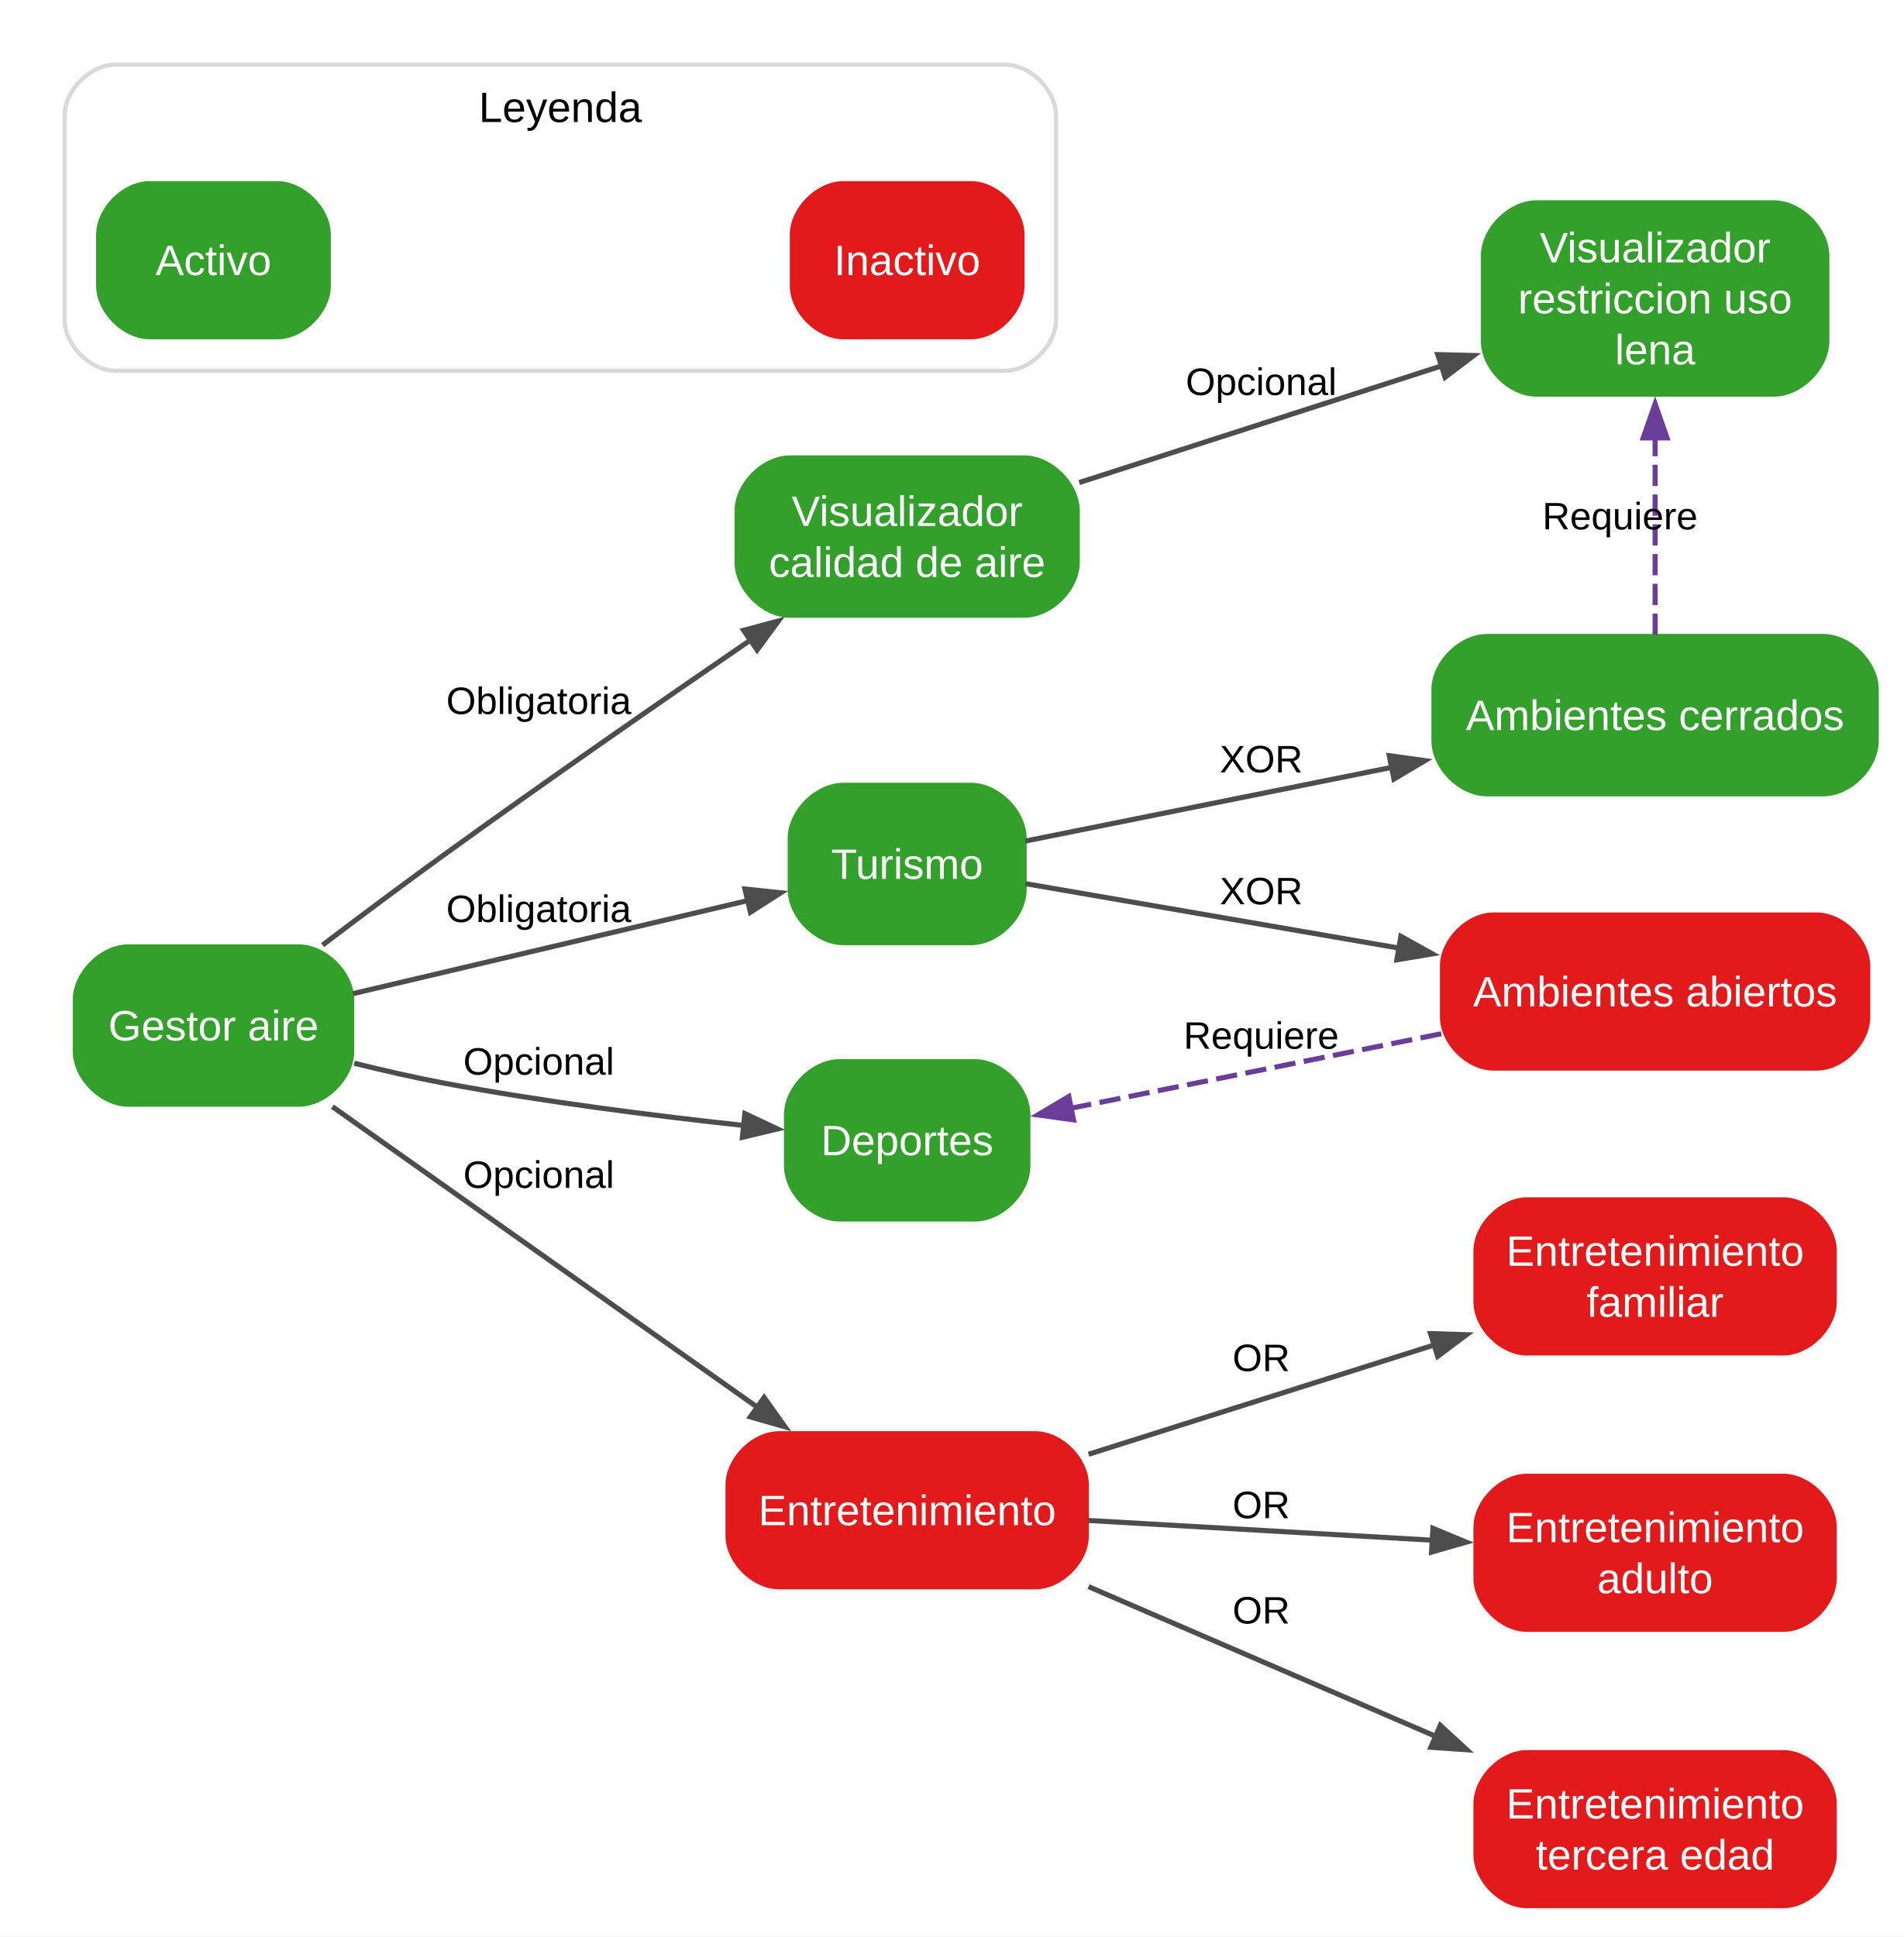
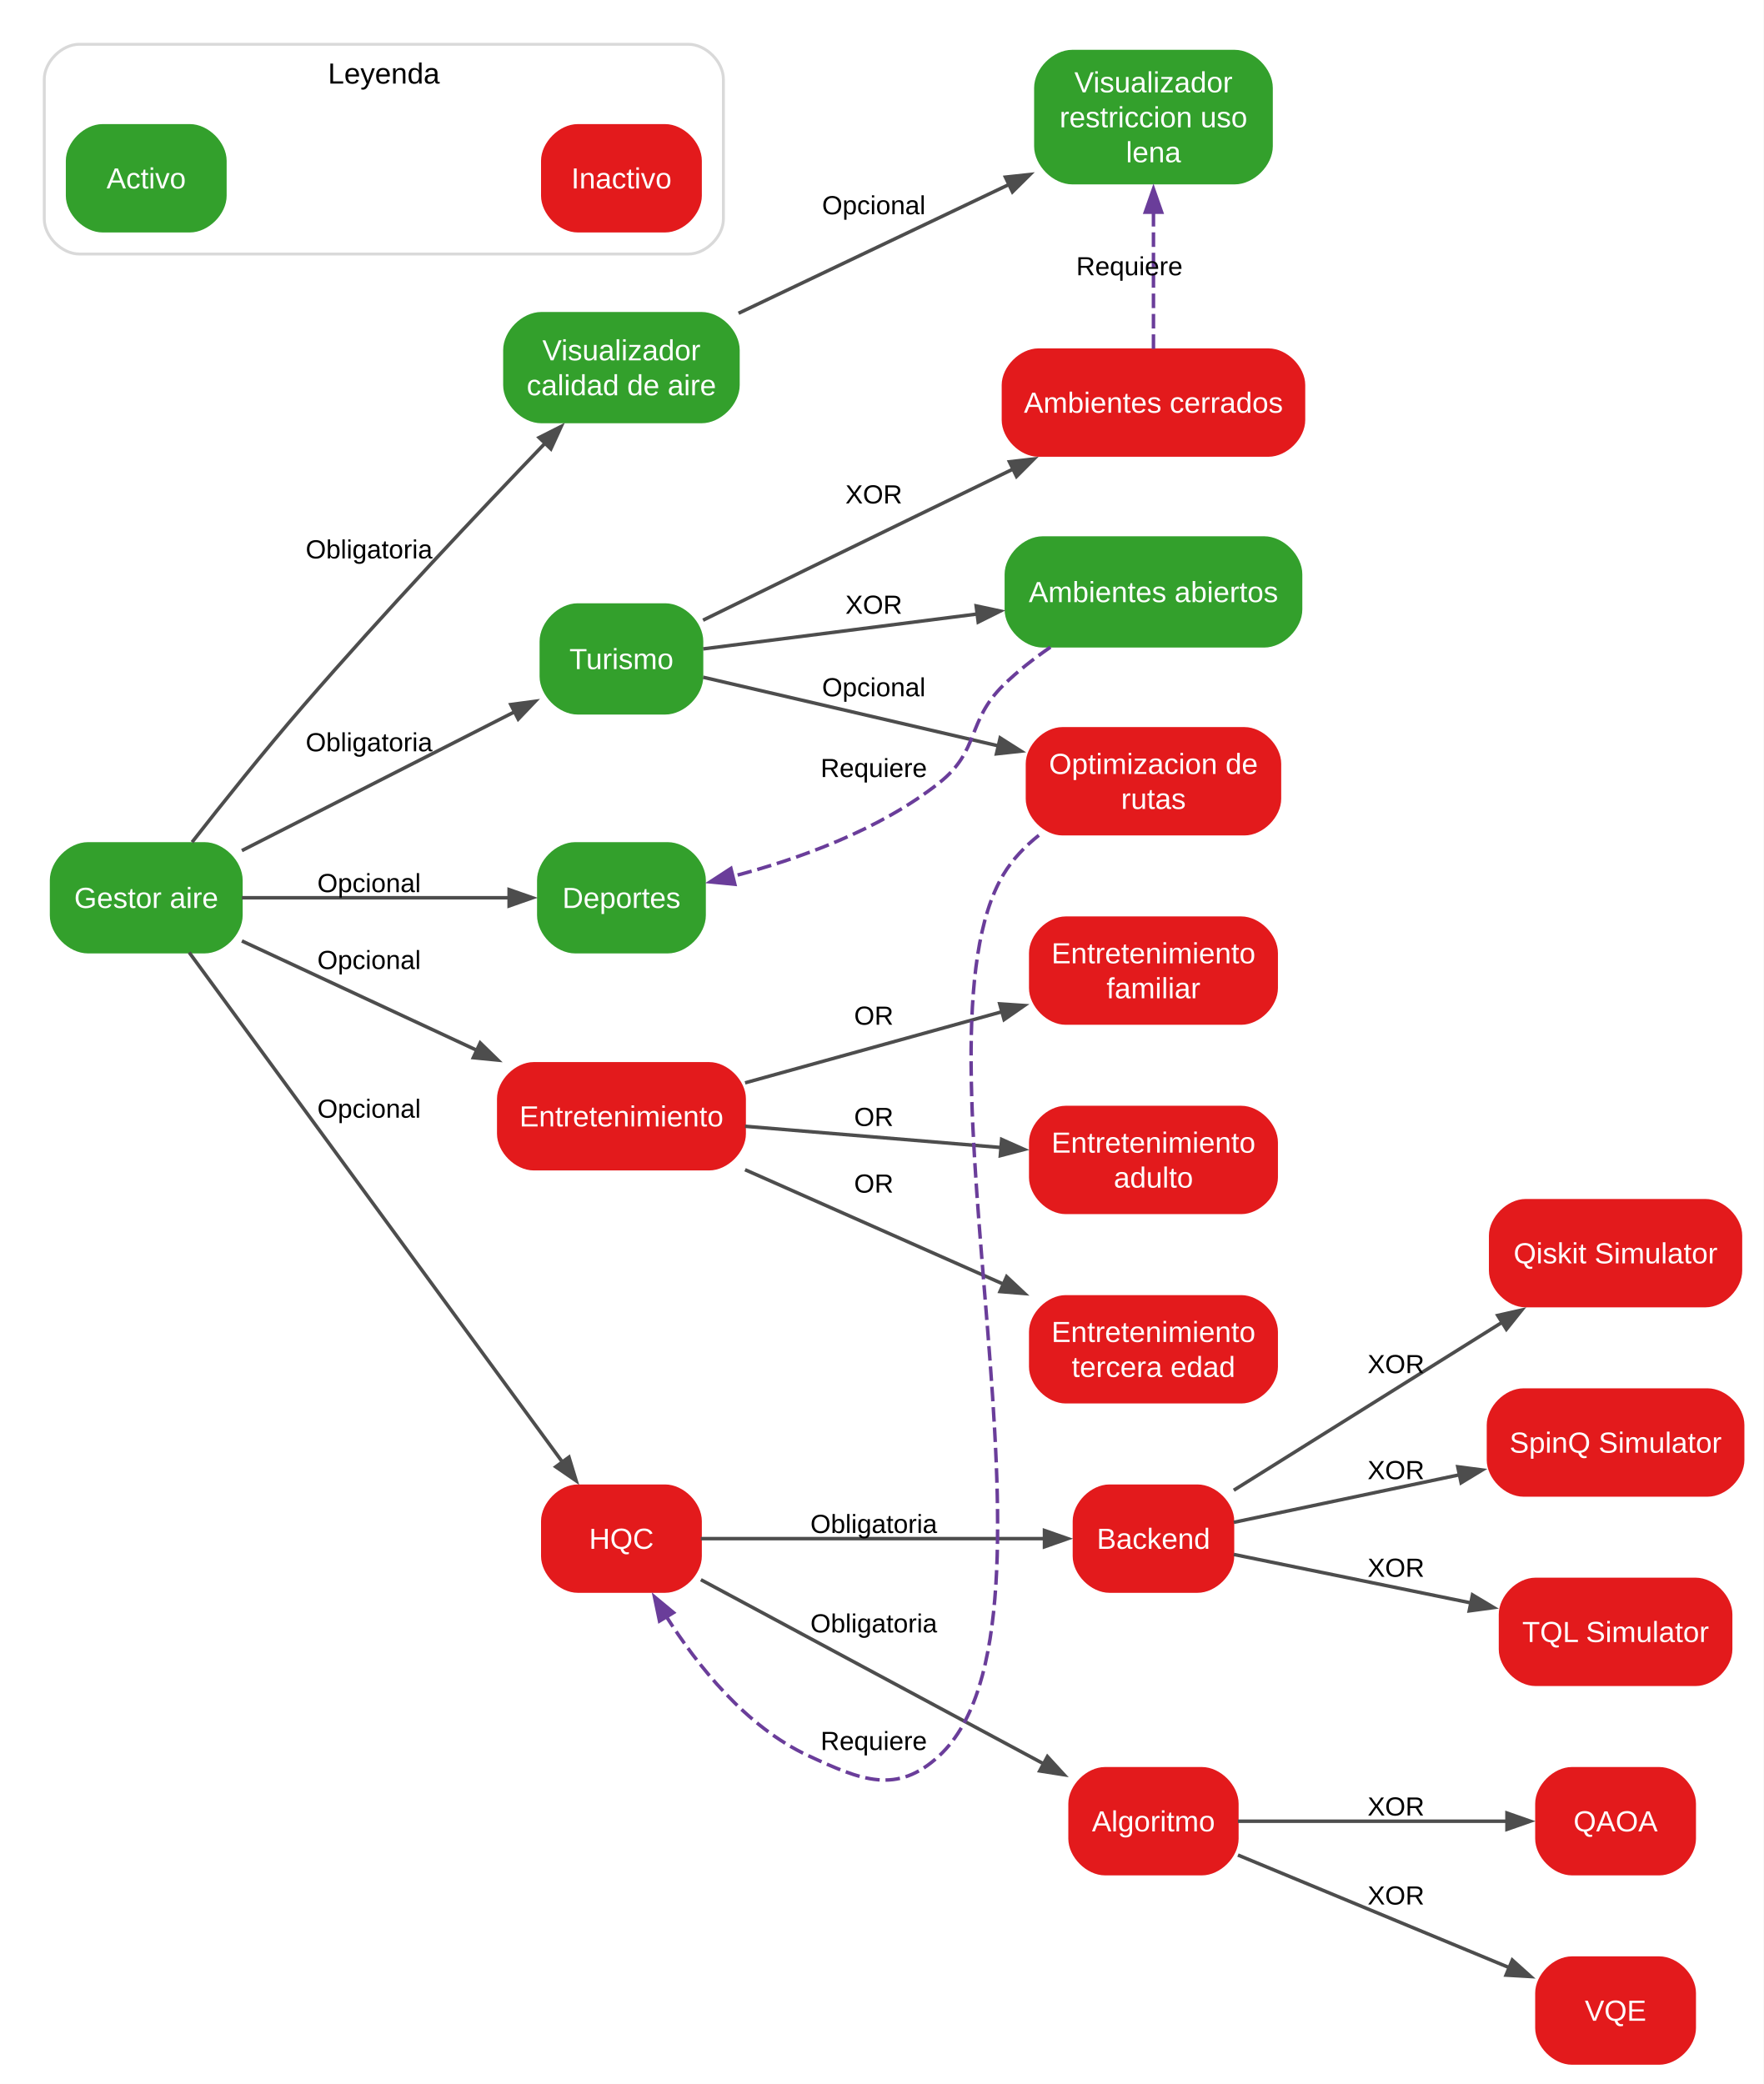
- <svg xmlns="http://www.w3.org/2000/svg" width="684pt" height="696pt" viewBox="0.00 0.00 684.00 696.00">
-   <g id="graph0" class="graph" transform="scale(1.52778 1.52778) rotate(0) translate(7.2 448.2)">
-     <polygon fill="white" stroke="none" points="-7.2,7.2 -7.2,-448.2 440.7,-448.2 440.7,7.2 -7.2,7.2" />
+ <svg xmlns="http://www.w3.org/2000/svg" width="925pt" height="1093pt" viewBox="0.00 0.00 925.00 1093.00">
+   <g id="graph0" class="graph" transform="scale(1.52778 1.52778) rotate(0) translate(7.2 708.2)">
+     <polygon fill="white" stroke="none" points="-7.2,7.2 -7.2,-708.2 598.2,-708.2 598.2,7.2 -7.2,7.2" />
    <g id="clust1" class="cluster">
-       <path fill="none" stroke="#d9d9d9" d="M20,-361C20,-361 229.12,-361 229.12,-361 235.12,-361 241.12,-367 241.12,-373 241.12,-373 241.12,-421 241.12,-421 241.12,-427 235.12,-433 229.12,-433 229.12,-433 20,-433 20,-433 14,-433 8,-427 8,-421 8,-421 8,-373 8,-373 8,-367 14,-361 20,-361" />
-       <text xml:space="preserve" text-anchor="middle" x="124.56" y="-419.5" font-family="Arial" font-size="10.00">Leyenda</text>
+       <path fill="none" stroke="#d9d9d9" d="M20,-621C20,-621 229.12,-621 229.12,-621 235.12,-621 241.12,-627 241.12,-633 241.12,-633 241.12,-681 241.12,-681 241.12,-687 235.12,-693 229.12,-693 229.12,-693 20,-693 20,-693 14,-693 8,-687 8,-681 8,-681 8,-633 8,-633 8,-627 14,-621 20,-621" />
+       <text xml:space="preserve" text-anchor="middle" x="124.56" y="-679.5" font-family="Arial" font-size="10.00">Leyenda</text>
    </g>
    <g id="node1" class="node">
-       <path fill="#33a02c" stroke="#33a02c" stroke-width="2.2" d="M63,-225C63,-225 23,-225 23,-225 17,-225 11,-219 11,-213 11,-213 11,-201 11,-201 11,-195 17,-189 23,-189 23,-189 63,-189 63,-189 69,-189 75,-195 75,-201 75,-201 75,-213 75,-213 75,-219 69,-225 63,-225" />
-       <text xml:space="preserve" text-anchor="middle" x="43" y="-203.5" font-family="Arial" font-size="10.00" fill="white">Gestor aire</text>
+       <path fill="#33a02c" stroke="#33a02c" stroke-width="2.2" d="M63,-418C63,-418 23,-418 23,-418 17,-418 11,-412 11,-406 11,-406 11,-394 11,-394 11,-388 17,-382 23,-382 23,-382 63,-382 63,-382 69,-382 75,-388 75,-394 75,-394 75,-406 75,-406 75,-412 69,-418 63,-418" />
+       <text xml:space="preserve" text-anchor="middle" x="43" y="-396.5" font-family="Arial" font-size="10.00" fill="white">Gestor aire</text>
    </g>
    <g id="node2" class="node">
-       <path fill="#33a02c" stroke="#33a02c" stroke-width="2.2" d="M233.62,-340C233.62,-340 178.62,-340 178.62,-340 172.62,-340 166.62,-334 166.62,-328 166.62,-328 166.62,-316 166.62,-316 166.62,-310 172.62,-304 178.62,-304 178.62,-304 233.62,-304 233.62,-304 239.62,-304 245.62,-310 245.62,-316 245.62,-316 245.62,-328 245.62,-328 245.62,-334 239.62,-340 233.62,-340" />
-       <text xml:space="preserve" text-anchor="middle" x="206.12" y="-324.5" font-family="Arial" font-size="10.00" fill="white">Visualizador</text>
-       <text xml:space="preserve" text-anchor="middle" x="206.12" y="-312.5" font-family="Arial" font-size="10.00" fill="white">calidad de aire</text>
+       <path fill="#33a02c" stroke="#33a02c" stroke-width="2.2" d="M233.62,-600C233.62,-600 178.62,-600 178.62,-600 172.62,-600 166.62,-594 166.62,-588 166.62,-588 166.62,-576 166.62,-576 166.62,-570 172.62,-564 178.62,-564 178.62,-564 233.62,-564 233.62,-564 239.62,-564 245.62,-570 245.62,-576 245.62,-576 245.62,-588 245.62,-588 245.62,-594 239.62,-600 233.62,-600" />
+       <text xml:space="preserve" text-anchor="middle" x="206.12" y="-584.5" font-family="Arial" font-size="10.00" fill="white">Visualizador</text>
+       <text xml:space="preserve" text-anchor="middle" x="206.12" y="-572.5" font-family="Arial" font-size="10.00" fill="white">calidad de aire</text>
    </g>
    <g id="edge1" class="edge">
-       <path fill="none" stroke="#4d4d4d" stroke-width="1.2" d="M68.65,-225.93C77.53,-232.66 87.66,-240.24 97,-247 120.85,-264.26 148.1,-283.16 169.27,-297.66" />
-       <polygon fill="#4d4d4d" stroke="#4d4d4d" stroke-width="1.2" points="167.67,-299.96 175.86,-302.16 170.83,-295.34 167.67,-299.96" />
-       <text xml:space="preserve" text-anchor="middle" x="119.5" y="-280.27" font-family="Arial" font-size="9.00">Obligatoria</text>
+       <path fill="none" stroke="#4d4d4d" stroke-width="1.2" d="M58.72,-419.08C69.16,-432.42 83.63,-450.55 97,-466 124.59,-497.88 157.87,-533.14 180.16,-556.31" />
+       <polygon fill="#4d4d4d" stroke="#4d4d4d" stroke-width="1.2" points="177.87,-557.98 185.44,-561.8 181.9,-554.09 177.87,-557.98" />
+       <text xml:space="preserve" text-anchor="middle" x="119.5" y="-516.51" font-family="Arial" font-size="9.00">Obligatoria</text>
    </g>
    <g id="node4" class="node">
-       <path fill="#33a02c" stroke="#33a02c" stroke-width="2.2" d="M221.12,-263C221.12,-263 191.12,-263 191.12,-263 185.12,-263 179.12,-257 179.12,-251 179.12,-251 179.12,-239 179.12,-239 179.12,-233 185.12,-227 191.12,-227 191.12,-227 221.12,-227 221.12,-227 227.12,-227 233.12,-233 233.12,-239 233.12,-239 233.12,-251 233.12,-251 233.12,-257 227.12,-263 221.12,-263" />
-       <text xml:space="preserve" text-anchor="middle" x="206.12" y="-241.5" font-family="Arial" font-size="10.00" fill="white">Turismo</text>
+       <path fill="#33a02c" stroke="#33a02c" stroke-width="2.2" d="M221.12,-500C221.12,-500 191.12,-500 191.12,-500 185.12,-500 179.12,-494 179.12,-488 179.12,-488 179.12,-476 179.12,-476 179.12,-470 185.12,-464 191.12,-464 191.12,-464 221.12,-464 221.12,-464 227.12,-464 233.12,-470 233.12,-476 233.12,-476 233.12,-488 233.12,-488 233.12,-494 227.12,-500 221.12,-500" />
+       <text xml:space="preserve" text-anchor="middle" x="206.12" y="-478.5" font-family="Arial" font-size="10.00" fill="white">Turismo</text>
    </g>
    <g id="edge2" class="edge">
-       <path fill="none" stroke="#4d4d4d" stroke-width="1.2" d="M75.83,-214.51C102.58,-220.82 140.8,-229.83 168.75,-236.42" />
-       <polygon fill="#4d4d4d" stroke="#4d4d4d" stroke-width="1.2" points="167.97,-239.11 176.4,-238.23 169.26,-233.66 167.97,-239.11" />
-       <text xml:space="preserve" text-anchor="middle" x="119.5" y="-231.35" font-family="Arial" font-size="9.00">Obligatoria</text>
+       <path fill="none" stroke="#4d4d4d" stroke-width="1.2" d="M75.83,-416.2C102.81,-429.93 141.47,-449.6 169.48,-463.86" />
+       <polygon fill="#4d4d4d" stroke="#4d4d4d" stroke-width="1.2" points="168.15,-466.33 176.55,-467.46 170.69,-461.33 168.15,-466.33" />
+       <text xml:space="preserve" text-anchor="middle" x="119.5" y="-450.29" font-family="Arial" font-size="9.00">Obligatoria</text>
    </g>
    <g id="node7" class="node">
-       <path fill="#33a02c" stroke="#33a02c" stroke-width="2.2" d="M222,-198C222,-198 190.25,-198 190.25,-198 184.25,-198 178.25,-192 178.25,-186 178.25,-186 178.25,-174 178.25,-174 178.25,-168 184.25,-162 190.25,-162 190.25,-162 222,-162 222,-162 228,-162 234,-168 234,-174 234,-174 234,-186 234,-186 234,-192 228,-198 222,-198" />
-       <text xml:space="preserve" text-anchor="middle" x="206.12" y="-176.5" font-family="Arial" font-size="10.00" fill="white">Deportes</text>
+       <path fill="#33a02c" stroke="#33a02c" stroke-width="2.2" d="M222,-418C222,-418 190.25,-418 190.25,-418 184.25,-418 178.25,-412 178.25,-406 178.25,-406 178.25,-394 178.25,-394 178.25,-388 184.25,-382 190.25,-382 190.25,-382 222,-382 222,-382 228,-382 234,-388 234,-394 234,-394 234,-406 234,-406 234,-412 228,-418 222,-418" />
+       <text xml:space="preserve" text-anchor="middle" x="206.12" y="-396.5" font-family="Arial" font-size="10.00" fill="white">Deportes</text>
    </g>
    <g id="edge3" class="edge">
-       <path fill="none" stroke="#4d4d4d" stroke-width="1.2" d="M76.09,-198.14C82.95,-196.44 90.19,-194.79 97,-193.5 120.43,-189.07 147,-185.73 167.93,-183.48" />
-       <polygon fill="#4d4d4d" stroke="#4d4d4d" stroke-width="1.2" points="167.95,-186.29 175.62,-182.68 167.37,-180.72 167.95,-186.29" />
-       <text xml:space="preserve" text-anchor="middle" x="119.5" y="-195.45" font-family="Arial" font-size="9.00">Opcional</text>
+       <path fill="none" stroke="#4d4d4d" stroke-width="1.2" d="M75.83,-400C102.22,-400 139.77,-400 167.61,-400" />
+       <polygon fill="#4d4d4d" stroke="#4d4d4d" stroke-width="1.2" points="167.57,-402.8 175.57,-400 167.57,-397.2 167.57,-402.8" />
+       <text xml:space="preserve" text-anchor="middle" x="119.5" y="-401.95" font-family="Arial" font-size="9.00">Opcional</text>
    </g>
    <g id="node8" class="node">
-       <path fill="#e31a1c" stroke="#e31a1c" stroke-width="1.2" d="M236.25,-111C236.25,-111 176,-111 176,-111 170,-111 164,-105 164,-99 164,-99 164,-87 164,-87 164,-81 170,-75 176,-75 176,-75 236.25,-75 236.25,-75 242.25,-75 248.25,-81 248.25,-87 248.25,-87 248.25,-99 248.25,-99 248.25,-105 242.25,-111 236.25,-111" />
-       <text xml:space="preserve" text-anchor="middle" x="206.12" y="-89.5" font-family="Arial" font-size="10.00" fill="white">Entretenimiento</text>
+       <path fill="#e31a1c" stroke="#e31a1c" stroke-width="1.2" d="M236.25,-343C236.25,-343 176,-343 176,-343 170,-343 164,-337 164,-331 164,-331 164,-319 164,-319 164,-313 170,-307 176,-307 176,-307 236.25,-307 236.25,-307 242.25,-307 248.25,-313 248.25,-319 248.25,-319 248.25,-331 248.25,-331 248.25,-337 242.25,-343 236.25,-343" />
+       <text xml:space="preserve" text-anchor="middle" x="206.12" y="-321.5" font-family="Arial" font-size="10.00" fill="white">Entretenimiento</text>
    </g>
    <g id="edge4" class="edge">
-       <path fill="none" stroke="#4d4d4d" stroke-width="1.2" d="M70.97,-187.92C98.52,-168.43 141.37,-138.11 171.21,-117" />
-       <polygon fill="#4d4d4d" stroke="#4d4d4d" stroke-width="1.2" points="172.48,-119.53 177.39,-112.62 169.24,-114.96 172.48,-119.53" />
-       <text xml:space="preserve" text-anchor="middle" x="119.5" y="-168.82" font-family="Arial" font-size="9.00">Opcional</text>
+       <path fill="none" stroke="#4d4d4d" stroke-width="1.2" d="M75.83,-385.18C98.9,-374.44 130.52,-359.73 156.71,-347.54" />
+       <polygon fill="#4d4d4d" stroke="#4d4d4d" stroke-width="1.2" points="157.64,-350.19 163.71,-344.28 155.28,-345.11 157.64,-350.19" />
+       <text xml:space="preserve" text-anchor="middle" x="119.5" y="-375.55" font-family="Arial" font-size="9.00">Opcional</text>
+     </g>
+     <g id="node12" class="node">
+       <path fill="#e31a1c" stroke="#e31a1c" stroke-width="1.2" d="M221.12,-198C221.12,-198 191.12,-198 191.12,-198 185.12,-198 179.12,-192 179.12,-186 179.12,-186 179.12,-174 179.12,-174 179.12,-168 185.12,-162 191.12,-162 191.12,-162 221.12,-162 221.12,-162 227.12,-162 233.12,-168 233.12,-174 233.12,-174 233.12,-186 233.12,-186 233.12,-192 227.12,-198 221.12,-198" />
+       <text xml:space="preserve" text-anchor="middle" x="206.12" y="-176.5" font-family="Arial" font-size="10.00" fill="white">HQC</text>
+     </g>
+     <g id="edge5" class="edge">
+       <path fill="none" stroke="#4d4d4d" stroke-width="1.2" d="M57.74,-381.24C86.47,-342.02 152.96,-251.23 185.9,-206.24" />
+       <polygon fill="#4d4d4d" stroke="#4d4d4d" stroke-width="1.2" points="188.11,-207.97 190.58,-199.86 183.59,-204.66 188.11,-207.97" />
+       <text xml:space="preserve" text-anchor="middle" x="119.5" y="-324.51" font-family="Arial" font-size="9.00">Opcional</text>
    </g>
    <g id="node3" class="node">
-       <path fill="#33a02c" stroke="#33a02c" stroke-width="2.2" d="M409.88,-400C409.88,-400 354.12,-400 354.12,-400 348.12,-400 342.12,-394 342.12,-388 342.12,-388 342.12,-368 342.12,-368 342.12,-362 348.12,-356 354.12,-356 354.12,-356 409.88,-356 409.88,-356 415.88,-356 421.88,-362 421.88,-368 421.88,-368 421.88,-388 421.88,-388 421.88,-394 415.88,-400 409.88,-400" />
-       <text xml:space="preserve" text-anchor="middle" x="382" y="-386.5" font-family="Arial" font-size="10.00" fill="white">Visualizador</text>
-       <text xml:space="preserve" text-anchor="middle" x="382" y="-374.5" font-family="Arial" font-size="10.00" fill="white">restriccion uso</text>
-       <text xml:space="preserve" text-anchor="middle" x="382" y="-362.5" font-family="Arial" font-size="10.00" fill="white">lena</text>
-     </g>
-     <g id="edge5" class="edge">
-       <path fill="none" stroke="#4d4d4d" stroke-width="1.2" d="M246.58,-334.71C271.86,-342.85 304.85,-353.48 331.83,-362.16" />
-       <polygon fill="#4d4d4d" stroke="#4d4d4d" stroke-width="1.2" points="330.9,-364.8 339.37,-364.59 332.61,-359.47 330.9,-364.8" />
-       <text xml:space="preserve" text-anchor="middle" x="289.38" y="-355.3" font-family="Arial" font-size="9.00">Opcional</text>
+       <path fill="#33a02c" stroke="#33a02c" stroke-width="2.2" d="M416.62,-690C416.62,-690 360.88,-690 360.88,-690 354.88,-690 348.88,-684 348.88,-678 348.88,-678 348.88,-658 348.88,-658 348.88,-652 354.88,-646 360.88,-646 360.88,-646 416.62,-646 416.62,-646 422.62,-646 428.62,-652 428.62,-658 428.62,-658 428.62,-678 428.62,-678 428.62,-684 422.62,-690 416.62,-690" />
+       <text xml:space="preserve" text-anchor="middle" x="388.75" y="-676.5" font-family="Arial" font-size="10.00" fill="white">Visualizador</text>
+       <text xml:space="preserve" text-anchor="middle" x="388.75" y="-664.5" font-family="Arial" font-size="10.00" fill="white">restriccion uso</text>
+       <text xml:space="preserve" text-anchor="middle" x="388.75" y="-652.5" font-family="Arial" font-size="10.00" fill="white">lena</text>
+     </g>
+     <g id="edge6" class="edge">
+       <path fill="none" stroke="#4d4d4d" stroke-width="1.2" d="M246.32,-600.66C273.59,-613.64 310.13,-631.04 339.23,-644.9" />
+       <polygon fill="#4d4d4d" stroke="#4d4d4d" stroke-width="1.2" points="337.94,-647.39 346.37,-648.3 340.35,-642.33 337.94,-647.39" />
+       <text xml:space="preserve" text-anchor="middle" x="292.75" y="-634.65" font-family="Arial" font-size="9.00">Opcional</text>
    </g>
    <g id="node5" class="node">
-       <path fill="#33a02c" stroke="#33a02c" stroke-width="2.2" d="M421.5,-298C421.5,-298 342.5,-298 342.5,-298 336.5,-298 330.5,-292 330.5,-286 330.5,-286 330.5,-274 330.5,-274 330.5,-268 336.5,-262 342.5,-262 342.5,-262 421.5,-262 421.5,-262 427.5,-262 433.5,-268 433.5,-274 433.5,-274 433.5,-286 433.5,-286 433.5,-292 427.5,-298 421.5,-298" />
-       <text xml:space="preserve" text-anchor="middle" x="382" y="-276.5" font-family="Arial" font-size="10.00" fill="white">Ambientes cerrados</text>
-     </g>
-     <g id="edge6" class="edge">
-       <path fill="none" stroke="#4d4d4d" stroke-width="1.2" d="M233.91,-250.39C256.86,-255.01 290.78,-261.84 320.27,-267.77" />
-       <polygon fill="#4d4d4d" stroke="#4d4d4d" stroke-width="1.2" points="319.49,-270.47 327.88,-269.31 320.59,-264.98 319.49,-270.47" />
-       <text xml:space="preserve" text-anchor="middle" x="289.38" y="-266.55" font-family="Arial" font-size="9.00">XOR</text>
+       <path fill="#e31a1c" stroke="#e31a1c" stroke-width="1.2" d="M428.25,-588C428.25,-588 349.25,-588 349.25,-588 343.25,-588 337.25,-582 337.25,-576 337.25,-576 337.25,-564 337.25,-564 337.25,-558 343.25,-552 349.25,-552 349.25,-552 428.25,-552 428.25,-552 434.25,-552 440.25,-558 440.25,-564 440.25,-564 440.25,-576 440.25,-576 440.25,-582 434.25,-588 428.25,-588" />
+       <text xml:space="preserve" text-anchor="middle" x="388.75" y="-566.5" font-family="Arial" font-size="10.00" fill="white">Ambientes cerrados</text>
+     </g>
+     <g id="edge7" class="edge">
+       <path fill="none" stroke="#4d4d4d" stroke-width="1.2" d="M234.14,-495.3C245.31,-500.8 258.4,-507.22 270.25,-513 293.44,-524.32 319.24,-536.84 340.74,-547.26" />
+       <polygon fill="#4d4d4d" stroke="#4d4d4d" stroke-width="1.2" points="339.31,-549.68 347.73,-550.64 341.75,-544.64 339.31,-549.68" />
+       <text xml:space="preserve" text-anchor="middle" x="292.75" y="-535.38" font-family="Arial" font-size="9.00">XOR</text>
    </g>
    <g id="node6" class="node">
-       <path fill="#e31a1c" stroke="#e31a1c" stroke-width="1.2" d="M420,-233C420,-233 344,-233 344,-233 338,-233 332,-227 332,-221 332,-221 332,-209 332,-209 332,-203 338,-197 344,-197 344,-197 420,-197 420,-197 426,-197 432,-203 432,-209 432,-209 432,-221 432,-221 432,-227 426,-233 420,-233" />
-       <text xml:space="preserve" text-anchor="middle" x="382" y="-211.5" font-family="Arial" font-size="10.00" fill="white">Ambientes abiertos</text>
-     </g>
-     <g id="edge7" class="edge">
-       <path fill="none" stroke="#4d4d4d" stroke-width="1.2" d="M233.91,-240.38C257.29,-236.34 292.06,-230.35 321.92,-225.19" />
-       <polygon fill="#4d4d4d" stroke="#4d4d4d" stroke-width="1.2" points="322.22,-227.98 329.63,-223.86 321.27,-222.46 322.22,-227.98" />
-       <text xml:space="preserve" text-anchor="middle" x="289.38" y="-235.52" font-family="Arial" font-size="9.00">XOR</text>
+       <path fill="#33a02c" stroke="#33a02c" stroke-width="2.2" d="M426.75,-523C426.75,-523 350.75,-523 350.75,-523 344.75,-523 338.75,-517 338.75,-511 338.75,-511 338.75,-499 338.75,-499 338.75,-493 344.75,-487 350.75,-487 350.75,-487 426.75,-487 426.75,-487 432.75,-487 438.75,-493 438.75,-499 438.75,-499 438.75,-511 438.75,-511 438.75,-517 432.75,-523 426.75,-523" />
+       <text xml:space="preserve" text-anchor="middle" x="388.75" y="-501.5" font-family="Arial" font-size="10.00" fill="white">Ambientes abiertos</text>
    </g>
    <g id="edge8" class="edge">
-       <path fill="none" stroke="#6a3d9a" stroke-width="1.2" stroke-dasharray="5,2" d="M382,-298.9C382,-312.04 382,-329.89 382,-345.31" />
-       <polygon fill="#6a3d9a" stroke="#6a3d9a" stroke-width="1.2" points="379.2,-345.21 382,-353.21 384.8,-345.21 379.2,-345.21" />
-       <text xml:space="preserve" text-anchor="middle" x="373.75" y="-323.7" font-family="Arial" font-size="9.00">Requiere</text>
+       <path fill="none" stroke="#4d4d4d" stroke-width="1.2" d="M234.17,-485.44C258.96,-488.6 296.54,-493.39 328.32,-497.43" />
+       <polygon fill="#4d4d4d" stroke="#4d4d4d" stroke-width="1.2" points="327.89,-500.2 336.18,-498.43 328.59,-494.64 327.89,-500.2" />
+       <text xml:space="preserve" text-anchor="middle" x="292.75" y="-497.51" font-family="Arial" font-size="9.00">XOR</text>
+     </g>
+     <g id="node20" class="node">
+       <path fill="#e31a1c" stroke="#e31a1c" stroke-width="1.2" d="M420,-458C420,-458 357.5,-458 357.5,-458 351.5,-458 345.5,-452 345.5,-446 345.5,-446 345.5,-434 345.5,-434 345.5,-428 351.5,-422 357.5,-422 357.5,-422 420,-422 420,-422 426,-422 432,-428 432,-434 432,-434 432,-446 432,-446 432,-452 426,-458 420,-458" />
+       <text xml:space="preserve" text-anchor="middle" x="388.75" y="-442.5" font-family="Arial" font-size="10.00" fill="white">Optimizacion de</text>
+       <text xml:space="preserve" text-anchor="middle" x="388.75" y="-430.5" font-family="Arial" font-size="10.00" fill="white">rutas</text>
    </g>
    <g id="edge9" class="edge">
-       <path fill="none" stroke="#6a3d9a" stroke-width="1.2" stroke-dasharray="5,2" d="M331.73,-205.08C303.98,-199.5 269.89,-192.63 244.38,-187.5" />
-       <polygon fill="#6a3d9a" stroke="#6a3d9a" stroke-width="1.2" points="245.24,-184.82 236.84,-185.98 244.13,-190.31 245.24,-184.82" />
-       <text xml:space="preserve" text-anchor="middle" x="289.38" y="-201.55" font-family="Arial" font-size="9.00">Requiere</text>
+       <path fill="none" stroke="#4d4d4d" stroke-width="1.2" d="M234.17,-475.71C260.86,-469.51 302.37,-459.85 335.51,-452.15" />
+       <polygon fill="#4d4d4d" stroke="#4d4d4d" stroke-width="1.2" points="336.13,-454.88 343.29,-450.34 334.86,-449.42 336.13,-454.88" />
+       <text xml:space="preserve" text-anchor="middle" x="292.75" y="-469.17" font-family="Arial" font-size="9.00">Opcional</text>
+     </g>
+     <g id="edge10" class="edge">
+       <path fill="none" stroke="#6a3d9a" stroke-width="1.2" stroke-dasharray="5,2" d="M388.75,-588.43C388.75,-601.75 388.75,-620.08 388.75,-635.79" />
+       <polygon fill="#6a3d9a" stroke="#6a3d9a" stroke-width="1.2" points="385.95,-635.35 388.75,-643.35 391.55,-635.35 385.95,-635.35" />
+       <text xml:space="preserve" text-anchor="middle" x="380.5" y="-613.7" font-family="Arial" font-size="9.00">Requiere</text>
+     </g>
+     <g id="edge11" class="edge">
+       <path fill="none" stroke="#6a3d9a" stroke-width="1.2" stroke-dasharray="5,2" d="M353.39,-486.04C347.68,-482.12 342.06,-477.73 337.25,-473 324.55,-460.51 329.21,-450.56 315.25,-439.5 294.65,-423.18 266.67,-413.2 244.34,-407.36" />
+       <polygon fill="#6a3d9a" stroke="#6a3d9a" stroke-width="1.2" points="245.04,-404.64 236.6,-405.46 243.7,-410.08 245.04,-404.64" />
+       <text xml:space="preserve" text-anchor="middle" x="292.75" y="-441.45" font-family="Arial" font-size="9.00">Requiere</text>
    </g>
    <g id="node9" class="node">
-       <path fill="#e31a1c" stroke="#e31a1c" stroke-width="1.2" d="M412.12,-166C412.12,-166 351.88,-166 351.88,-166 345.88,-166 339.88,-160 339.88,-154 339.88,-154 339.88,-142 339.88,-142 339.88,-136 345.88,-130 351.88,-130 351.88,-130 412.12,-130 412.12,-130 418.12,-130 424.12,-136 424.12,-142 424.12,-142 424.12,-154 424.12,-154 424.12,-160 418.12,-166 412.12,-166" />
-       <text xml:space="preserve" text-anchor="middle" x="382" y="-150.5" font-family="Arial" font-size="10.00" fill="white">Entretenimiento</text>
-       <text xml:space="preserve" text-anchor="middle" x="382" y="-138.5" font-family="Arial" font-size="10.00" fill="white">familiar</text>
-     </g>
-     <g id="edge10" class="edge">
-       <path fill="none" stroke="#4d4d4d" stroke-width="1.2" d="M248.77,-106.17C273.2,-113.9 304.25,-123.72 330.12,-131.9" />
-       <polygon fill="#4d4d4d" stroke="#4d4d4d" stroke-width="1.2" points="329.19,-134.55 337.66,-134.29 330.88,-129.21 329.19,-134.55" />
-       <text xml:space="preserve" text-anchor="middle" x="289.38" y="-125.74" font-family="Arial" font-size="9.00">OR</text>
+       <path fill="#e31a1c" stroke="#e31a1c" stroke-width="1.2" d="M418.88,-393C418.88,-393 358.62,-393 358.62,-393 352.62,-393 346.62,-387 346.62,-381 346.62,-381 346.62,-369 346.62,-369 346.62,-363 352.62,-357 358.62,-357 358.62,-357 418.88,-357 418.88,-357 424.88,-357 430.88,-363 430.88,-369 430.88,-369 430.88,-381 430.88,-381 430.88,-387 424.88,-393 418.88,-393" />
+       <text xml:space="preserve" text-anchor="middle" x="388.75" y="-377.5" font-family="Arial" font-size="10.00" fill="white">Entretenimiento</text>
+       <text xml:space="preserve" text-anchor="middle" x="388.75" y="-365.5" font-family="Arial" font-size="10.00" fill="white">familiar</text>
+     </g>
+     <g id="edge12" class="edge">
+       <path fill="none" stroke="#4d4d4d" stroke-width="1.2" d="M248.56,-336.47C274.86,-343.75 309.06,-353.22 336.98,-360.95" />
+       <polygon fill="#4d4d4d" stroke="#4d4d4d" stroke-width="1.2" points="335.98,-363.58 344.44,-363.01 337.48,-358.18 335.98,-363.58" />
+       <text xml:space="preserve" text-anchor="middle" x="292.75" y="-356.43" font-family="Arial" font-size="9.00">OR</text>
    </g>
    <g id="node10" class="node">
-       <path fill="#e31a1c" stroke="#e31a1c" stroke-width="1.2" d="M412.12,-101C412.12,-101 351.88,-101 351.88,-101 345.88,-101 339.88,-95 339.88,-89 339.88,-89 339.88,-77 339.88,-77 339.88,-71 345.88,-65 351.88,-65 351.88,-65 412.12,-65 412.12,-65 418.12,-65 424.12,-71 424.12,-77 424.12,-77 424.12,-89 424.12,-89 424.12,-95 418.12,-101 412.12,-101" />
-       <text xml:space="preserve" text-anchor="middle" x="382" y="-85.5" font-family="Arial" font-size="10.00" fill="white">Entretenimiento</text>
-       <text xml:space="preserve" text-anchor="middle" x="382" y="-73.5" font-family="Arial" font-size="10.00" fill="white">adulto</text>
-     </g>
-     <g id="edge11" class="edge">
-       <path fill="none" stroke="#4d4d4d" stroke-width="1.2" d="M248.77,-90.6C273.09,-89.21 303.97,-87.43 329.78,-85.95" />
-       <polygon fill="#4d4d4d" stroke="#4d4d4d" stroke-width="1.2" points="329.75,-88.75 337.58,-85.5 329.43,-83.16 329.75,-88.75" />
-       <text xml:space="preserve" text-anchor="middle" x="289.38" y="-91.14" font-family="Arial" font-size="9.00">OR</text>
+       <path fill="#e31a1c" stroke="#e31a1c" stroke-width="1.2" d="M418.88,-328C418.88,-328 358.62,-328 358.62,-328 352.62,-328 346.62,-322 346.62,-316 346.62,-316 346.62,-304 346.62,-304 346.62,-298 352.62,-292 358.62,-292 358.62,-292 418.88,-292 418.88,-292 424.88,-292 430.88,-298 430.88,-304 430.88,-304 430.88,-316 430.88,-316 430.88,-322 424.88,-328 418.88,-328" />
+       <text xml:space="preserve" text-anchor="middle" x="388.75" y="-312.5" font-family="Arial" font-size="10.00" fill="white">Entretenimiento</text>
+       <text xml:space="preserve" text-anchor="middle" x="388.75" y="-300.5" font-family="Arial" font-size="10.00" fill="white">adulto</text>
+     </g>
+     <g id="edge13" class="edge">
+       <path fill="none" stroke="#4d4d4d" stroke-width="1.2" d="M248.56,-321.56C274.74,-319.38 308.77,-316.56 336.62,-314.25" />
+       <polygon fill="#4d4d4d" stroke="#4d4d4d" stroke-width="1.2" points="336.64,-317.05 344.38,-313.6 336.18,-311.47 336.64,-317.05" />
+       <text xml:space="preserve" text-anchor="middle" x="292.75" y="-321.67" font-family="Arial" font-size="9.00">OR</text>
    </g>
    <g id="node11" class="node">
-       <path fill="#e31a1c" stroke="#e31a1c" stroke-width="1.2" d="M412.12,-36C412.12,-36 351.88,-36 351.88,-36 345.88,-36 339.88,-30 339.88,-24 339.88,-24 339.88,-12 339.88,-12 339.88,-6 345.88,0 351.88,0 351.88,0 412.12,0 412.12,0 418.12,0 424.12,-6 424.12,-12 424.12,-12 424.12,-24 424.12,-24 424.12,-30 418.12,-36 412.12,-36" />
-       <text xml:space="preserve" text-anchor="middle" x="382" y="-20.5" font-family="Arial" font-size="10.00" fill="white">Entretenimiento</text>
-       <text xml:space="preserve" text-anchor="middle" x="382" y="-8.5" font-family="Arial" font-size="10.00" fill="white">tercera edad</text>
-     </g>
-     <g id="edge12" class="edge">
-       <path fill="none" stroke="#4d4d4d" stroke-width="1.2" d="M248.77,-75.04C273.31,-64.45 304.52,-50.99 330.46,-39.8" />
-       <polygon fill="#4d4d4d" stroke="#4d4d4d" stroke-width="1.2" points="331.49,-42.41 337.72,-36.67 329.27,-37.26 331.49,-42.41" />
-       <text xml:space="preserve" text-anchor="middle" x="289.38" y="-66.37" font-family="Arial" font-size="9.00">OR</text>
-     </g>
-     <g id="node12" class="node">
-       <path fill="#33a02c" stroke="#33a02c" stroke-width="1.2" d="M58,-405C58,-405 28,-405 28,-405 22,-405 16,-399 16,-393 16,-393 16,-381 16,-381 16,-375 22,-369 28,-369 28,-369 58,-369 58,-369 64,-369 70,-375 70,-381 70,-381 70,-393 70,-393 70,-399 64,-405 58,-405" />
-       <text xml:space="preserve" text-anchor="middle" x="43" y="-383.5" font-family="Arial" font-size="10.00" fill="white">Activo</text>
+       <path fill="#e31a1c" stroke="#e31a1c" stroke-width="1.2" d="M418.88,-263C418.88,-263 358.62,-263 358.62,-263 352.62,-263 346.62,-257 346.62,-251 346.62,-251 346.62,-239 346.62,-239 346.62,-233 352.62,-227 358.62,-227 358.62,-227 418.88,-227 418.88,-227 424.88,-227 430.88,-233 430.88,-239 430.88,-239 430.88,-251 430.88,-251 430.88,-257 424.88,-263 418.88,-263" />
+       <text xml:space="preserve" text-anchor="middle" x="388.75" y="-247.5" font-family="Arial" font-size="10.00" fill="white">Entretenimiento</text>
+       <text xml:space="preserve" text-anchor="middle" x="388.75" y="-235.5" font-family="Arial" font-size="10.00" fill="white">tercera edad</text>
+     </g>
+     <g id="edge14" class="edge">
+       <path fill="none" stroke="#4d4d4d" stroke-width="1.2" d="M248.56,-306.65C274.97,-294.95 309.36,-279.72 337.35,-267.32" />
+       <polygon fill="#4d4d4d" stroke="#4d4d4d" stroke-width="1.2" points="338.35,-269.94 344.53,-264.14 336.08,-264.82 338.35,-269.94" />
+       <text xml:space="preserve" text-anchor="middle" x="292.75" y="-298.79" font-family="Arial" font-size="9.00">OR</text>
    </g>
    <g id="node13" class="node">
-       <path fill="#e31a1c" stroke="#e31a1c" stroke-width="1.2" d="M221.12,-405C221.12,-405 191.12,-405 191.12,-405 185.12,-405 179.12,-399 179.12,-393 179.12,-393 179.12,-381 179.12,-381 179.12,-375 185.12,-369 191.12,-369 191.12,-369 221.12,-369 221.12,-369 227.12,-369 233.12,-375 233.12,-381 233.12,-381 233.12,-393 233.12,-393 233.12,-399 227.12,-405 221.12,-405" />
-       <text xml:space="preserve" text-anchor="middle" x="206.12" y="-383.5" font-family="Arial" font-size="10.00" fill="white">Inactivo</text>
+       <path fill="#e31a1c" stroke="#e31a1c" stroke-width="1.2" d="M403.88,-198C403.88,-198 373.62,-198 373.62,-198 367.62,-198 361.62,-192 361.62,-186 361.62,-186 361.62,-174 361.62,-174 361.62,-168 367.62,-162 373.62,-162 373.62,-162 403.88,-162 403.88,-162 409.88,-162 415.88,-168 415.88,-174 415.88,-174 415.88,-186 415.88,-186 415.88,-192 409.88,-198 403.88,-198" />
+       <text xml:space="preserve" text-anchor="middle" x="388.75" y="-176.5" font-family="Arial" font-size="10.00" fill="white">Backend</text>
+     </g>
+     <g id="edge15" class="edge">
+       <path fill="none" stroke="#4d4d4d" stroke-width="1.2" d="M233.39,-180C264.47,-180 316.4,-180 351.34,-180" />
+       <polygon fill="#4d4d4d" stroke="#4d4d4d" stroke-width="1.2" points="351.34,-182.8 359.34,-180 351.34,-177.2 351.34,-182.8" />
+       <text xml:space="preserve" text-anchor="middle" x="292.75" y="-181.95" font-family="Arial" font-size="9.00">Obligatoria</text>
+     </g>
+     <g id="node14" class="node">
+       <path fill="#e31a1c" stroke="#e31a1c" stroke-width="1.2" d="M405.38,-101C405.38,-101 372.12,-101 372.12,-101 366.12,-101 360.12,-95 360.12,-89 360.12,-89 360.12,-77 360.12,-77 360.12,-71 366.12,-65 372.12,-65 372.12,-65 405.38,-65 405.38,-65 411.38,-65 417.38,-71 417.38,-77 417.38,-77 417.38,-89 417.38,-89 417.38,-95 411.38,-101 405.38,-101" />
+       <text xml:space="preserve" text-anchor="middle" x="388.75" y="-79.5" font-family="Arial" font-size="10.00" fill="white">Algoritmo</text>
+     </g>
+     <g id="edge16" class="edge">
+       <path fill="none" stroke="#4d4d4d" stroke-width="1.2" d="M233.39,-165.9C264.42,-149.23 316.23,-121.41 351.17,-102.64" />
+       <polygon fill="#4d4d4d" stroke="#4d4d4d" stroke-width="1.2" points="352.35,-105.19 358.07,-98.94 349.7,-100.26 352.35,-105.19" />
+       <text xml:space="preserve" text-anchor="middle" x="292.75" y="-147.81" font-family="Arial" font-size="9.00">Obligatoria</text>
+     </g>
+     <g id="node15" class="node">
+       <path fill="#e31a1c" stroke="#e31a1c" stroke-width="1.2" d="M578.25,-296C578.25,-296 516.5,-296 516.5,-296 510.5,-296 504.5,-290 504.5,-284 504.5,-284 504.5,-272 504.5,-272 504.5,-266 510.5,-260 516.5,-260 516.5,-260 578.25,-260 578.25,-260 584.25,-260 590.25,-266 590.25,-272 590.25,-272 590.25,-284 590.25,-284 590.25,-290 584.25,-296 578.25,-296" />
+       <text xml:space="preserve" text-anchor="middle" x="547.38" y="-274.5" font-family="Arial" font-size="10.00" fill="white">Qiskit Simulator</text>
+     </g>
+     <g id="edge17" class="edge">
+       <path fill="none" stroke="#4d4d4d" stroke-width="1.2" d="M416.32,-196.62C441.66,-212.48 480.08,-236.52 508.6,-254.37" />
+       <polygon fill="#4d4d4d" stroke="#4d4d4d" stroke-width="1.2" points="506.93,-256.62 515.2,-258.49 509.9,-251.87 506.93,-256.62" />
+       <text xml:space="preserve" text-anchor="middle" x="472" y="-236.82" font-family="Arial" font-size="9.00">XOR</text>
+     </g>
+     <g id="node16" class="node">
+       <path fill="#e31a1c" stroke="#e31a1c" stroke-width="1.2" d="M579,-231C579,-231 515.75,-231 515.75,-231 509.75,-231 503.75,-225 503.75,-219 503.75,-219 503.75,-207 503.75,-207 503.75,-201 509.75,-195 515.75,-195 515.75,-195 579,-195 579,-195 585,-195 591,-201 591,-207 591,-207 591,-219 591,-219 591,-225 585,-231 579,-231" />
+       <text xml:space="preserve" text-anchor="middle" x="547.38" y="-209.5" font-family="Arial" font-size="10.00" fill="white">SpinQ Simulator</text>
+     </g>
+     <g id="edge18" class="edge">
+       <path fill="none" stroke="#4d4d4d" stroke-width="1.2" d="M416.32,-185.6C437.54,-190.07 467.94,-196.47 494.01,-201.97" />
+       <polygon fill="#4d4d4d" stroke="#4d4d4d" stroke-width="1.2" points="493.21,-204.66 501.61,-203.57 494.36,-199.18 493.21,-204.66" />
+       <text xml:space="preserve" text-anchor="middle" x="472" y="-200.43" font-family="Arial" font-size="9.00">XOR</text>
+     </g>
+     <g id="node17" class="node">
+       <path fill="#e31a1c" stroke="#e31a1c" stroke-width="1.2" d="M574.88,-166C574.88,-166 519.88,-166 519.88,-166 513.88,-166 507.88,-160 507.88,-154 507.88,-154 507.88,-142 507.88,-142 507.88,-136 513.88,-130 519.88,-130 519.88,-130 574.88,-130 574.88,-130 580.88,-130 586.88,-136 586.88,-142 586.88,-142 586.88,-154 586.88,-154 586.88,-160 580.88,-166 574.88,-166" />
+       <text xml:space="preserve" text-anchor="middle" x="547.38" y="-144.5" font-family="Arial" font-size="10.00" fill="white">TQL Simulator</text>
+     </g>
+     <g id="edge19" class="edge">
+       <path fill="none" stroke="#4d4d4d" stroke-width="1.2" d="M416.32,-174.57C438.55,-170.03 470.85,-163.43 497.7,-157.94" />
+       <polygon fill="#4d4d4d" stroke="#4d4d4d" stroke-width="1.2" points="498.26,-160.69 505.54,-156.34 497.14,-155.2 498.26,-160.69" />
+       <text xml:space="preserve" text-anchor="middle" x="472" y="-166.91" font-family="Arial" font-size="9.00">XOR</text>
+     </g>
+     <g id="node18" class="node">
+       <path fill="#e31a1c" stroke="#e31a1c" stroke-width="1.2" d="M562.38,-101C562.38,-101 532.38,-101 532.38,-101 526.38,-101 520.38,-95 520.38,-89 520.38,-89 520.38,-77 520.38,-77 520.38,-71 526.38,-65 532.38,-65 532.38,-65 562.38,-65 562.38,-65 568.38,-65 574.38,-71 574.38,-77 574.38,-77 574.38,-89 574.38,-89 574.38,-95 568.38,-101 562.38,-101" />
+       <text xml:space="preserve" text-anchor="middle" x="547.38" y="-79.5" font-family="Arial" font-size="10.00" fill="white">QAOA</text>
+     </g>
+     <g id="edge20" class="edge">
+       <path fill="none" stroke="#4d4d4d" stroke-width="1.2" d="M417.75,-83C443.65,-83 482.27,-83 510.43,-83" />
+       <polygon fill="#4d4d4d" stroke="#4d4d4d" stroke-width="1.2" points="510.1,-85.8 518.1,-83 510.1,-80.2 510.1,-85.8" />
+       <text xml:space="preserve" text-anchor="middle" x="472" y="-84.95" font-family="Arial" font-size="9.00">XOR</text>
+     </g>
+     <g id="node19" class="node">
+       <path fill="#e31a1c" stroke="#e31a1c" stroke-width="1.2" d="M562.38,-36C562.38,-36 532.38,-36 532.38,-36 526.38,-36 520.38,-30 520.38,-24 520.38,-24 520.38,-12 520.38,-12 520.38,-6 526.38,0 532.38,0 532.38,0 562.38,0 562.38,0 568.38,0 574.38,-6 574.38,-12 574.38,-12 574.38,-24 574.38,-24 574.38,-30 568.38,-36 562.38,-36" />
+       <text xml:space="preserve" text-anchor="middle" x="547.38" y="-14.5" font-family="Arial" font-size="10.00" fill="white">VQE</text>
+     </g>
+     <g id="edge21" class="edge">
+       <path fill="none" stroke="#4d4d4d" stroke-width="1.2" d="M417.75,-71.38C443.87,-60.54 482.95,-44.32 511.17,-32.61" />
+       <polygon fill="#4d4d4d" stroke="#4d4d4d" stroke-width="1.2" points="511.93,-35.33 518.24,-29.67 509.78,-30.16 511.93,-35.33" />
+       <text xml:space="preserve" text-anchor="middle" x="472" y="-54.4" font-family="Arial" font-size="9.00">XOR</text>
+     </g>
+     <g id="edge22" class="edge">
+       <path fill="none" stroke="#6a3d9a" stroke-width="1.2" stroke-dasharray="5,2" d="M349.4,-421.45C344.62,-417.63 340.34,-413.17 337.25,-408 302.64,-350.17 364.61,-151.4 315.25,-105.5 300.6,-91.88 288.4,-97.09 270.25,-105.5 248.97,-115.36 232.25,-136.33 221.38,-153.51" />
+       <polygon fill="#6a3d9a" stroke="#6a3d9a" stroke-width="1.2" points="219.19,-151.72 217.46,-160.02 223.99,-154.61 219.19,-151.72" />
+       <text xml:space="preserve" text-anchor="middle" x="292.75" y="-107.45" font-family="Arial" font-size="9.00">Requiere</text>
+     </g>
+     <g id="node21" class="node">
+       <path fill="#33a02c" stroke="#33a02c" stroke-width="1.2" d="M58,-665C58,-665 28,-665 28,-665 22,-665 16,-659 16,-653 16,-653 16,-641 16,-641 16,-635 22,-629 28,-629 28,-629 58,-629 58,-629 64,-629 70,-635 70,-641 70,-641 70,-653 70,-653 70,-659 64,-665 58,-665" />
+       <text xml:space="preserve" text-anchor="middle" x="43" y="-643.5" font-family="Arial" font-size="10.00" fill="white">Activo</text>
+     </g>
+     <g id="node22" class="node">
+       <path fill="#e31a1c" stroke="#e31a1c" stroke-width="1.2" d="M221.12,-665C221.12,-665 191.12,-665 191.12,-665 185.12,-665 179.12,-659 179.12,-653 179.12,-653 179.12,-641 179.12,-641 179.12,-635 185.12,-629 191.12,-629 191.12,-629 221.12,-629 221.12,-629 227.12,-629 233.12,-635 233.12,-641 233.12,-641 233.12,-653 233.12,-653 233.12,-659 227.12,-665 221.12,-665" />
+       <text xml:space="preserve" text-anchor="middle" x="206.12" y="-643.5" font-family="Arial" font-size="10.00" fill="white">Inactivo</text>
    </g>
  </g>
</svg>
